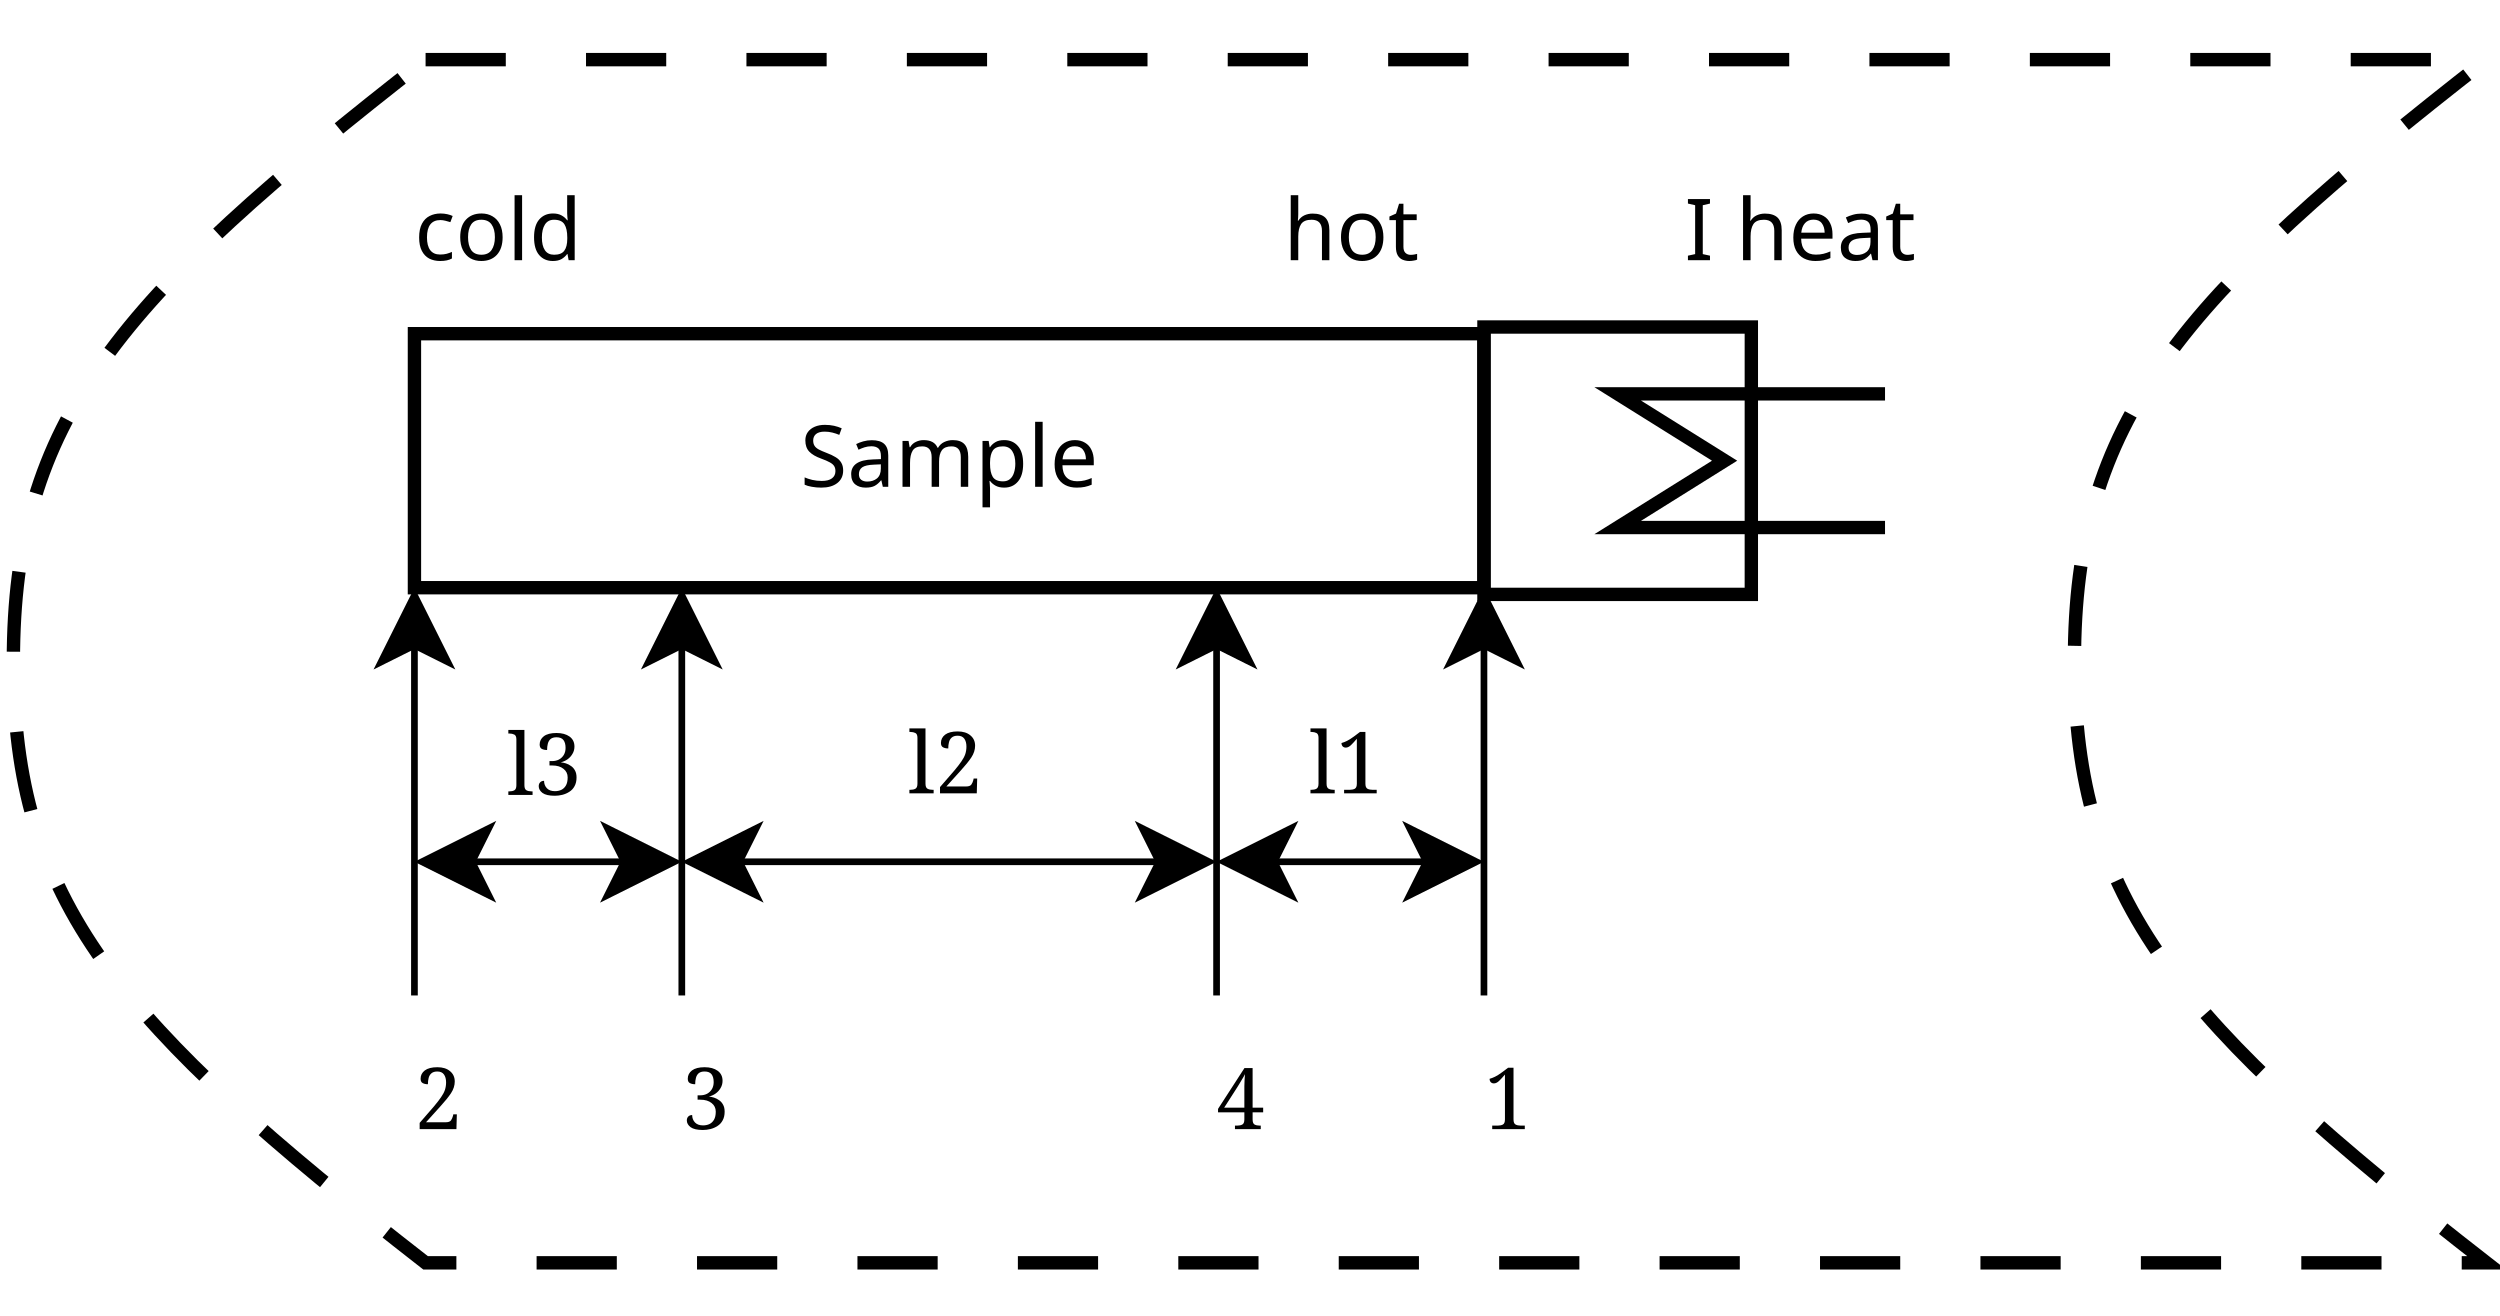
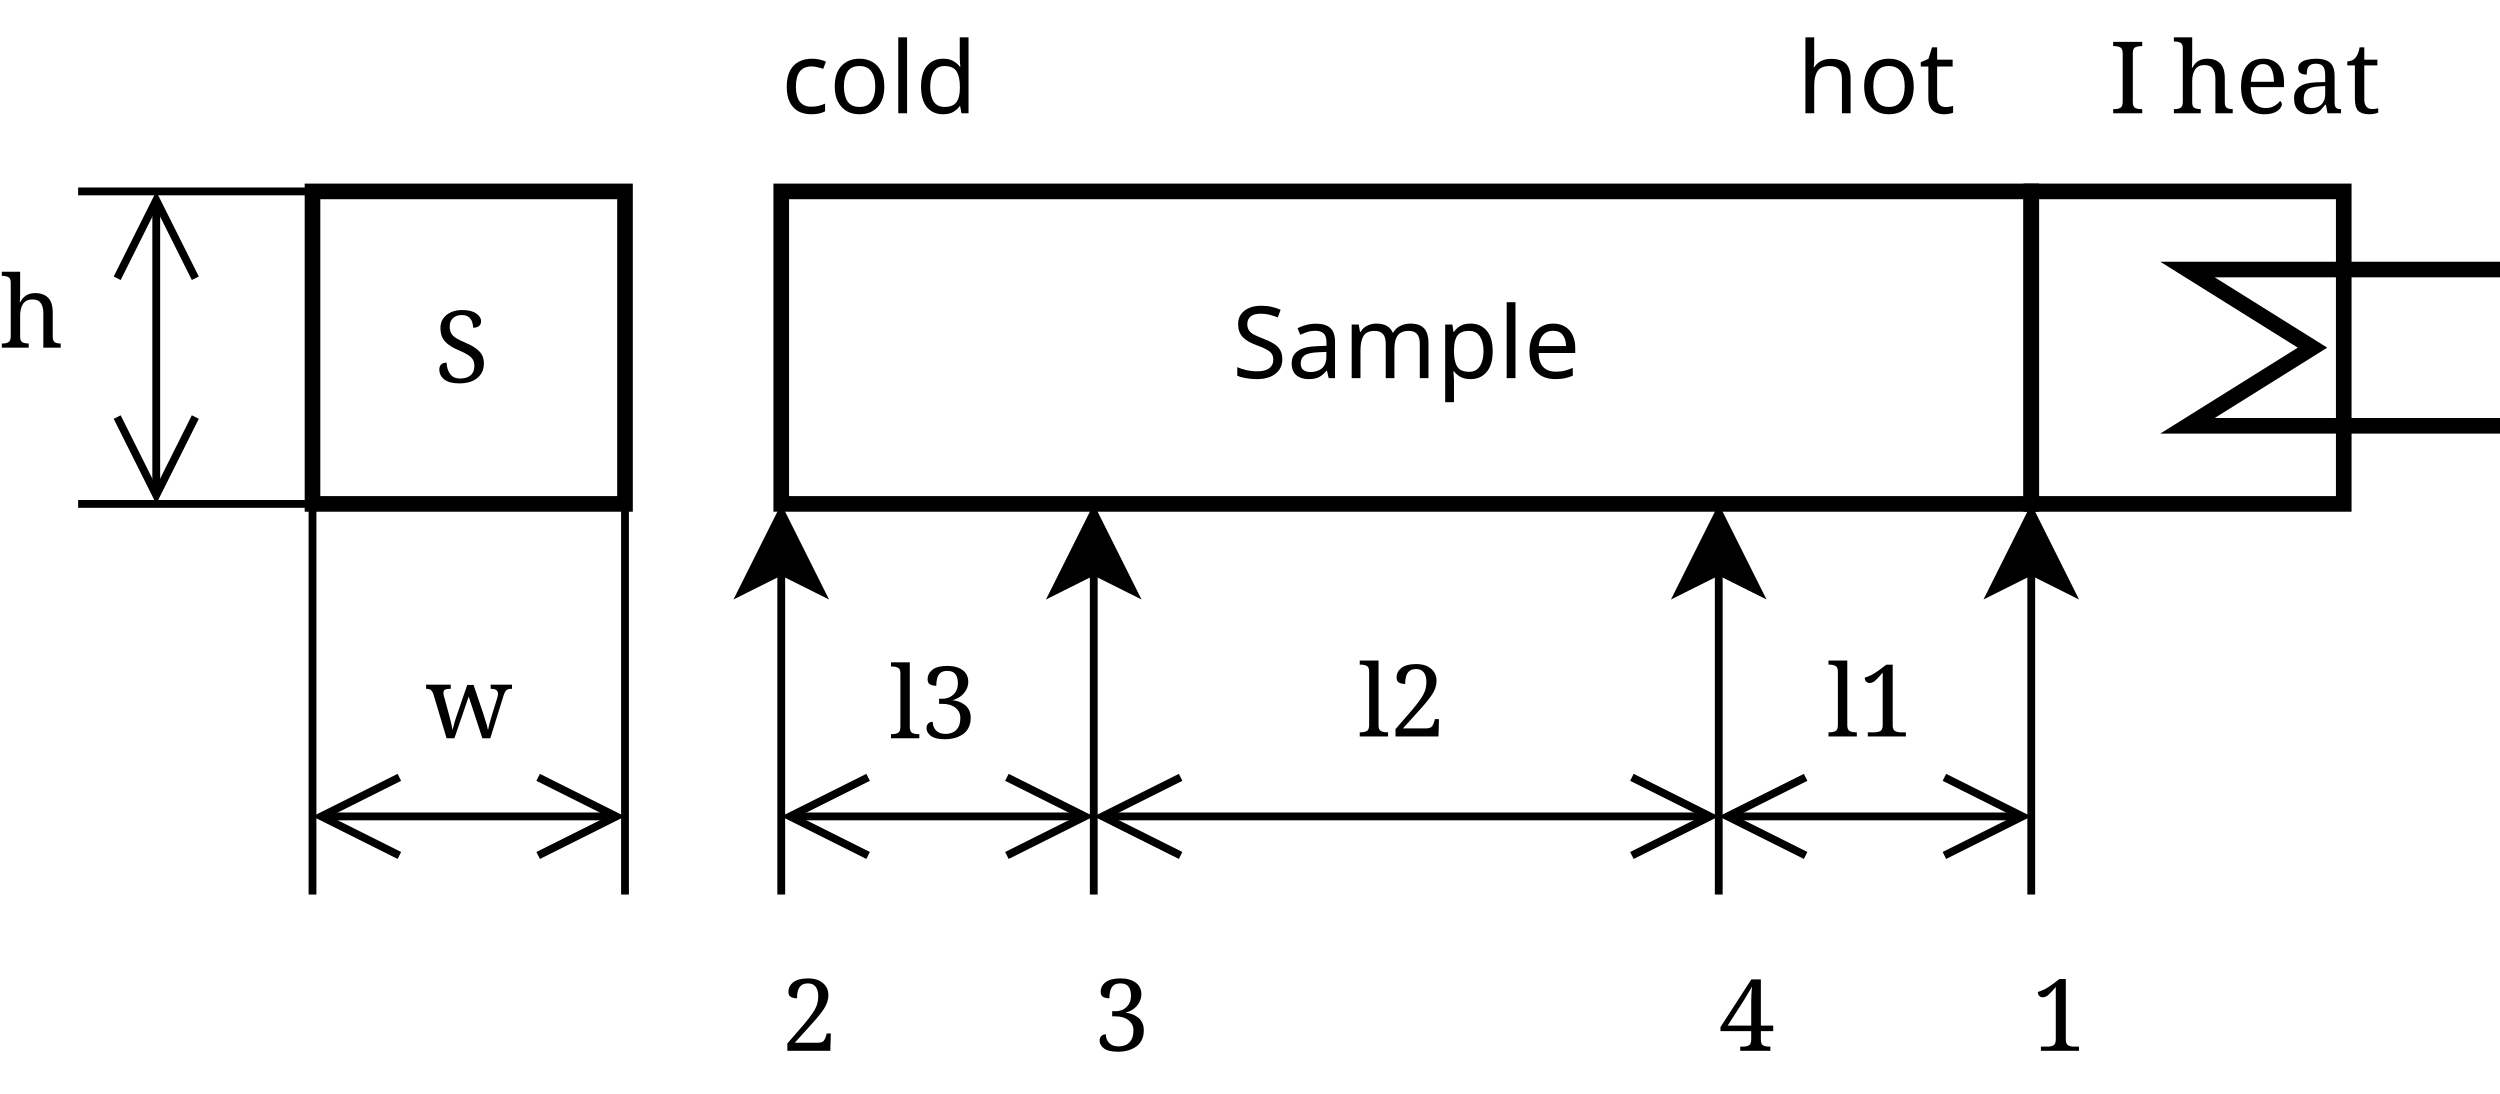
- <svg xmlns="http://www.w3.org/2000/svg" width="19cm" height="10cm" viewBox="258 218 374 183">
+ <svg xmlns="http://www.w3.org/2000/svg" width="16cm" height="7cm" viewBox="20 18 320 135">
  <g>
-     <path style="fill: none; fill-opacity:0; stroke-width: 2; stroke-dasharray: 12; stroke: #000000" d="M 321.667 220 L 630,220 C 583.75,256 568.333,274 568.333,310 C 568.333,346 583.75,364 630,400 L 321.667,400 C 275.417,364 260,346 260,310 C 260,274 275.417,256 321.667,220" />
-     <text style="fill: #000000;text-anchor:middle;font-size:12.8;font-family:sanserif;font-style:normal;font-weight:normal" x="445" y="314">
-       <tspan x="445" y="314" />
+     <rect style="fill: none; fill-opacity:0; stroke-width: 2; stroke: #000000" x="120" y="40" width="160" height="40" />
+     <text style="fill: #000000;text-anchor:middle;font-size:12.8;font-family:sanserif;font-style:normal;font-weight:normal" x="200" y="63.9">
+       <tspan x="200" y="63.9">Sample</tspan>
    </text>
  </g>
  <g>
-     <rect style="fill: none; fill-opacity:0; stroke-width: 2; stroke: #000000" x="320" y="261" width="160" height="38" />
-     <text style="fill: #000000;text-anchor:middle;font-size:12.8;font-family:sanserif;font-style:normal;font-weight:normal" x="400" y="283.9">
-       <tspan x="400" y="283.9">Sample</tspan>
+     <line style="fill: none; fill-opacity:0; stroke-width: 1; stroke: #000000" x1="160" y1="130" x2="160" y2="88.618" />
+     <polygon style="fill: #000000" points="160,81.118 165,91.118 160,88.618 155,91.118 " />
+     <polygon style="fill: none; fill-opacity:0; stroke-width: 1; stroke: #000000" points="160,81.118 165,91.118 160,88.618 155,91.118 " />
+   </g>
+   <g>
+     <line style="fill: none; fill-opacity:0; stroke-width: 1; stroke: #000000" x1="240" y1="130" x2="240" y2="88.618" />
+     <polygon style="fill: #000000" points="240,81.118 245,91.118 240,88.618 235,91.118 " />
+     <polygon style="fill: none; fill-opacity:0; stroke-width: 1; stroke: #000000" points="240,81.118 245,91.118 240,88.618 235,91.118 " />
+   </g>
+   <g>
+     <line style="fill: none; fill-opacity:0; stroke-width: 1; stroke: #000000" x1="120" y1="130" x2="120" y2="88.618" />
+     <polygon style="fill: #000000" points="120,81.118 125,91.118 120,88.618 115,91.118 " />
+     <polygon style="fill: none; fill-opacity:0; stroke-width: 1; stroke: #000000" points="120,81.118 125,91.118 120,88.618 115,91.118 " />
+   </g>
+   <g>
+     <line style="fill: none; fill-opacity:0; stroke-width: 1; stroke: #000000" x1="280" y1="130" x2="280" y2="88.618" />
+     <polygon style="fill: #000000" points="280,81.118 285,91.118 280,88.618 275,91.118 " />
+     <polygon style="fill: none; fill-opacity:0; stroke-width: 1; stroke: #000000" points="280,81.118 285,91.118 280,88.618 275,91.118 " />
+   </g>
+   <text style="fill: #000000;text-anchor:start;font-size:12.8;font-family:serif;font-style:normal;font-weight:normal" x="280" y="150">
+     <tspan x="280" y="150">1</tspan>
+   </text>
+   <text style="fill: #000000;text-anchor:start;font-size:12.8;font-family:serif;font-style:normal;font-weight:normal" x="120" y="150">
+     <tspan x="120" y="150">2</tspan>
+   </text>
+   <text style="fill: #000000;text-anchor:start;font-size:12.8;font-family:serif;font-style:normal;font-weight:normal" x="160" y="150">
+     <tspan x="160" y="150">3</tspan>
+   </text>
+   <text style="fill: #000000;text-anchor:start;font-size:12.8;font-family:serif;font-style:normal;font-weight:normal" x="240" y="150">
+     <tspan x="240" y="150">4</tspan>
+   </text>
+   <text style="fill: #000000;text-anchor:start;font-size:12.8;font-family:sanserif;font-style:normal;font-weight:normal" x="250" y="30">
+     <tspan x="250" y="30">hot</tspan>
+   </text>
+   <text style="fill: #000000;text-anchor:start;font-size:12.8;font-family:sanserif;font-style:normal;font-weight:normal" x="120" y="30">
+     <tspan x="120" y="30">cold</tspan>
+   </text>
+   <g>
+     <rect style="fill: none; fill-opacity:0; stroke-width: 2; stroke: #000000" x="280" y="40" width="40" height="40" />
+     <text style="fill: #000000;text-anchor:middle;font-size:12.8;font-family:sanserif;font-style:normal;font-weight:normal" x="300" y="63.9">
+       <tspan x="300" y="63.9" />
    </text>
  </g>
+   <polyline style="fill: none; fill-opacity:0; stroke-width: 2; stroke: #000000" points="340,50 300,50 316,60 300,70 340,70 " />
  <g>
-     <line style="fill: none; fill-opacity:0; stroke-width: 1; stroke: #000000" x1="360" y1="360" x2="360" y2="307.618" />
-     <polygon style="fill: #000000" points="360,300.118 365,310.118 360,307.618 355,310.118 " />
-     <polygon style="fill: none; fill-opacity:0; stroke-width: 1; stroke: #000000" points="360,300.118 365,310.118 360,307.618 355,310.118 " />
+     <line style="fill: none; fill-opacity:0; stroke-width: 1; stroke: #000000" x1="122.236" y1="120" x2="157.764" y2="120" />
+     <polyline style="fill: none; fill-opacity:0; stroke-width: 1; stroke: #000000" points="131.118,115 121.118,120 131.118,125 " />
+     <polyline style="fill: none; fill-opacity:0; stroke-width: 1; stroke: #000000" points="148.882,125 158.882,120 148.882,115 " />
  </g>
-   <g>
-     <line style="fill: none; fill-opacity:0; stroke-width: 1; stroke: #000000" x1="440" y1="360" x2="440" y2="307.618" />
-     <polygon style="fill: #000000" points="440,300.118 445,310.118 440,307.618 435,310.118 " />
-     <polygon style="fill: none; fill-opacity:0; stroke-width: 1; stroke: #000000" points="440,300.118 445,310.118 440,307.618 435,310.118 " />
-   </g>
-   <g>
-     <line style="fill: none; fill-opacity:0; stroke-width: 1; stroke: #000000" x1="320" y1="360" x2="320" y2="307.618" />
-     <polygon style="fill: #000000" points="320,300.118 325,310.118 320,307.618 315,310.118 " />
-     <polygon style="fill: none; fill-opacity:0; stroke-width: 1; stroke: #000000" points="320,300.118 325,310.118 320,307.618 315,310.118 " />
-   </g>
-   <g>
-     <line style="fill: none; fill-opacity:0; stroke-width: 1; stroke: #000000" x1="480" y1="360" x2="480" y2="307.618" />
-     <polygon style="fill: #000000" points="480,300.118 485,310.118 480,307.618 475,310.118 " />
-     <polygon style="fill: none; fill-opacity:0; stroke-width: 1; stroke: #000000" points="480,300.118 485,310.118 480,307.618 475,310.118 " />
-   </g>
-   <text style="fill: #000000;text-anchor:start;font-size:12.8;font-family:serif;font-style:normal;font-weight:normal" x="480" y="380">
-     <tspan x="480" y="380">1</tspan>
-   </text>
-   <text style="fill: #000000;text-anchor:start;font-size:12.8;font-family:serif;font-style:normal;font-weight:normal" x="320" y="380">
-     <tspan x="320" y="380">2</tspan>
-   </text>
-   <text style="fill: #000000;text-anchor:start;font-size:12.8;font-family:serif;font-style:normal;font-weight:normal" x="360" y="380">
-     <tspan x="360" y="380">3</tspan>
-   </text>
-   <text style="fill: #000000;text-anchor:start;font-size:12.8;font-family:serif;font-style:normal;font-weight:normal" x="440" y="380">
-     <tspan x="440" y="380">4</tspan>
-   </text>
-   <text style="fill: #000000;text-anchor:start;font-size:12.8;font-family:sanserif;font-style:normal;font-weight:normal" x="450" y="250">
-     <tspan x="450" y="250">hot</tspan>
-   </text>
-   <text style="fill: #000000;text-anchor:start;font-size:12.8;font-family:sanserif;font-style:normal;font-weight:normal" x="320" y="250">
-     <tspan x="320" y="250">cold</tspan>
+   <text style="fill: #000000;text-anchor:start;font-size:12.8;font-family:serif;font-style:normal;font-weight:normal" x="133.876" y="110">
+     <tspan x="133.876" y="110">l3</tspan>
  </text>
  <g>
-     <rect style="fill: none; fill-opacity:0; stroke-width: 2; stroke: #000000" x="480" y="260" width="40" height="40" />
-     <text style="fill: #000000;text-anchor:middle;font-size:12.8;font-family:sanserif;font-style:normal;font-weight:normal" x="500" y="283.9">
-       <tspan x="500" y="283.9" />
+     <line style="fill: none; fill-opacity:0; stroke-width: 1; stroke: #000000" x1="162.236" y1="120" x2="237.764" y2="120" />
+     <polyline style="fill: none; fill-opacity:0; stroke-width: 1; stroke: #000000" points="171.118,115 161.118,120 171.118,125 " />
+     <polyline style="fill: none; fill-opacity:0; stroke-width: 1; stroke: #000000" points="228.882,125 238.882,120 228.882,115 " />
+   </g>
+   <text style="fill: #000000;text-anchor:start;font-size:12.8;font-family:serif;font-style:normal;font-weight:normal" x="193.876" y="109.764">
+     <tspan x="193.876" y="109.764">l2</tspan>
+   </text>
+   <g>
+     <line style="fill: none; fill-opacity:0; stroke-width: 1; stroke: #000000" x1="242.236" y1="120" x2="277.764" y2="120" />
+     <polyline style="fill: none; fill-opacity:0; stroke-width: 1; stroke: #000000" points="251.118,115 241.118,120 251.118,125 " />
+     <polyline style="fill: none; fill-opacity:0; stroke-width: 1; stroke: #000000" points="268.882,125 278.882,120 268.882,115 " />
+   </g>
+   <text style="fill: #000000;text-anchor:start;font-size:12.8;font-family:serif;font-style:normal;font-weight:normal" x="253.876" y="109.764">
+     <tspan x="253.876" y="109.764">l1</tspan>
+   </text>
+   <text style="fill: #000000;text-anchor:start;font-size:12.8;font-family:serif;font-style:normal;font-weight:normal" x="290" y="30">
+     <tspan x="290" y="30">I heat</tspan>
+   </text>
+   <g>
+     <rect style="fill: none; fill-opacity:0; stroke-width: 2; stroke: #000000" x="60" y="40" width="40" height="40" />
+     <text style="fill: #000000;text-anchor:middle;font-size:12.8;font-family:sanserif;font-style:normal;font-weight:normal" x="80" y="63.9">
+       <tspan x="80" y="63.9" />
    </text>
  </g>
-   <polyline style="fill: none; fill-opacity:0; stroke-width: 2; stroke: #000000" points="540,270 500,270 516,280 500,290 540,290 " />
+   <text style="fill: #000000;text-anchor:start;font-size:12.8;font-family:serif;font-style:normal;font-weight:normal" x="75.625" y="64.45">
+     <tspan x="75.625" y="64.45">S</tspan>
+   </text>
+   <line style="fill: none; fill-opacity:0; stroke-width: 1; stroke: #000000" x1="100" y1="130" x2="100" y2="80" />
+   <line style="fill: none; fill-opacity:0; stroke-width: 1; stroke: #000000" x1="60" y1="130" x2="60" y2="80" />
  <g>
-     <line style="fill: none; fill-opacity:0; stroke-width: 1; stroke: #000000" x1="328.618" y1="340" x2="351.382" y2="340" />
-     <polygon style="fill: #000000" points="321.118,340 331.118,335 328.618,340 331.118,345 " />
-     <polygon style="fill: none; fill-opacity:0; stroke-width: 1; stroke: #000000" points="321.118,340 331.118,335 328.618,340 331.118,345 " />
-     <polygon style="fill: #000000" points="358.882,340 348.882,345 351.382,340 348.882,335 " />
-     <polygon style="fill: none; fill-opacity:0; stroke-width: 1; stroke: #000000" points="358.882,340 348.882,345 351.382,340 348.882,335 " />
+     <line style="fill: none; fill-opacity:0; stroke-width: 1; stroke: #000000" x1="62.236" y1="120" x2="97.764" y2="120" />
+     <polyline style="fill: none; fill-opacity:0; stroke-width: 1; stroke: #000000" points="71.118,115 61.118,120 71.118,125 " />
+     <polyline style="fill: none; fill-opacity:0; stroke-width: 1; stroke: #000000" points="88.882,125 98.882,120 88.882,115 " />
  </g>
-   <text style="fill: #000000;text-anchor:start;font-size:12.8;font-family:serif;font-style:normal;font-weight:normal" x="333.875" y="330">
-     <tspan x="333.875" y="330">l3</tspan>
+   <text style="fill: #000000;text-anchor:start;font-size:12.8;font-family:serif;font-style:normal;font-weight:normal" x="74.525" y="110">
+     <tspan x="74.525" y="110">w</tspan>
+   </text>
+   <line style="fill: none; fill-opacity:0; stroke-width: 1; stroke: #000000" x1="30" y1="40" x2="60" y2="40" />
+   <line style="fill: none; fill-opacity:0; stroke-width: 1; stroke: #000000" x1="30" y1="80" x2="60" y2="80" />
+   <text style="fill: #000000;text-anchor:start;font-size:12.8;font-family:serif;font-style:normal;font-weight:normal" x="20" y="60">
+     <tspan x="20" y="60">h</tspan>
  </text>
  <g>
-     <line style="fill: none; fill-opacity:0; stroke-width: 1; stroke: #000000" x1="368.618" y1="340" x2="431.382" y2="340" />
-     <polygon style="fill: #000000" points="361.118,340 371.118,335 368.618,340 371.118,345 " />
-     <polygon style="fill: none; fill-opacity:0; stroke-width: 1; stroke: #000000" points="361.118,340 371.118,335 368.618,340 371.118,345 " />
-     <polygon style="fill: #000000" points="438.882,340 428.882,345 431.382,340 428.882,335 " />
-     <polygon style="fill: none; fill-opacity:0; stroke-width: 1; stroke: #000000" points="438.882,340 428.882,345 431.382,340 428.882,335 " />
+     <line style="fill: none; fill-opacity:0; stroke-width: 1; stroke: #000000" x1="40" y1="77.764" x2="40" y2="42.236" />
+     <polyline style="fill: none; fill-opacity:0; stroke-width: 1; stroke: #000000" points="35,68.882 40,78.882 45,68.882 " />
+     <polyline style="fill: none; fill-opacity:0; stroke-width: 1; stroke: #000000" points="45,51.118 40,41.118 35,51.118 " />
  </g>
-   <text style="fill: #000000;text-anchor:start;font-size:12.8;font-family:serif;font-style:normal;font-weight:normal" x="393.875" y="329.764">
-     <tspan x="393.875" y="329.764">l2</tspan>
-   </text>
-   <g>
-     <line style="fill: none; fill-opacity:0; stroke-width: 1; stroke: #000000" x1="448.618" y1="340" x2="471.382" y2="340" />
-     <polygon style="fill: #000000" points="441.118,340 451.118,335 448.618,340 451.118,345 " />
-     <polygon style="fill: none; fill-opacity:0; stroke-width: 1; stroke: #000000" points="441.118,340 451.118,335 448.618,340 451.118,345 " />
-     <polygon style="fill: #000000" points="478.882,340 468.882,345 471.382,340 468.882,335 " />
-     <polygon style="fill: none; fill-opacity:0; stroke-width: 1; stroke: #000000" points="478.882,340 468.882,345 471.382,340 468.882,335 " />
-   </g>
-   <text style="fill: #000000;text-anchor:start;font-size:12.8;font-family:serif;font-style:normal;font-weight:normal" x="453.875" y="329.764">
-     <tspan x="453.875" y="329.764">l1</tspan>
-   </text>
-   <text style="fill: #000000;text-anchor:start;font-size:12.8;font-family:sanserif;font-style:normal;font-weight:normal" x="510" y="250">
-     <tspan x="510" y="250">I heat</tspan>
-   </text>
</svg>
